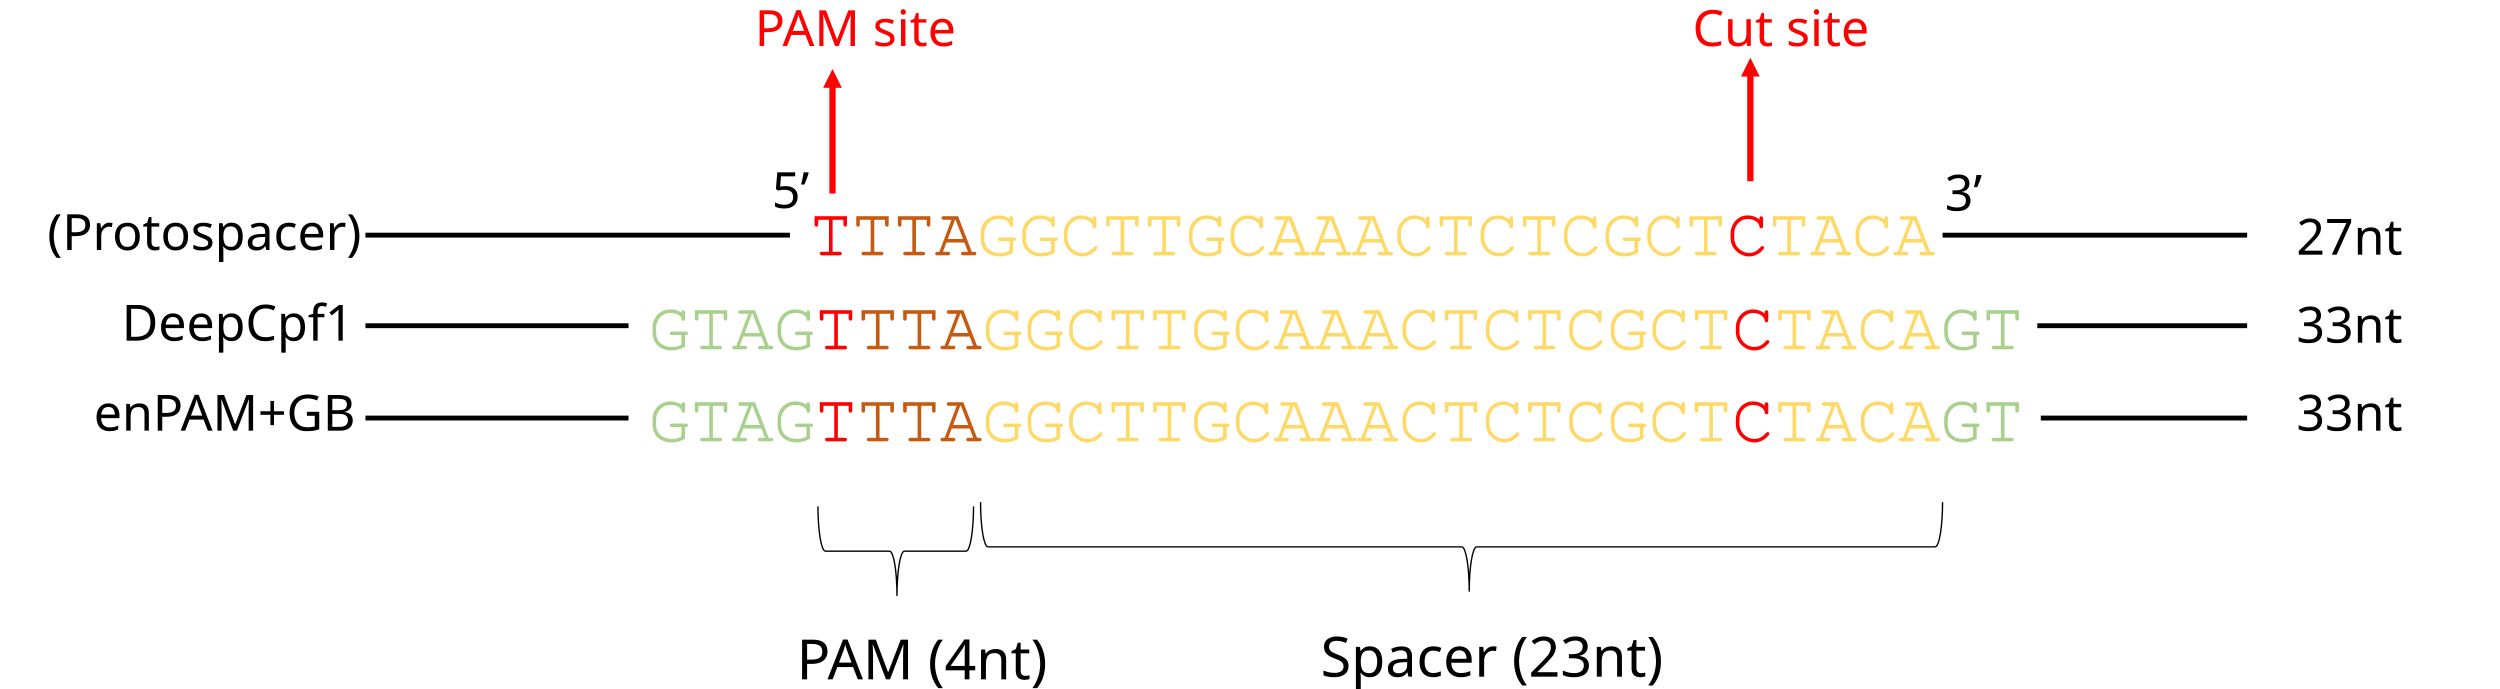
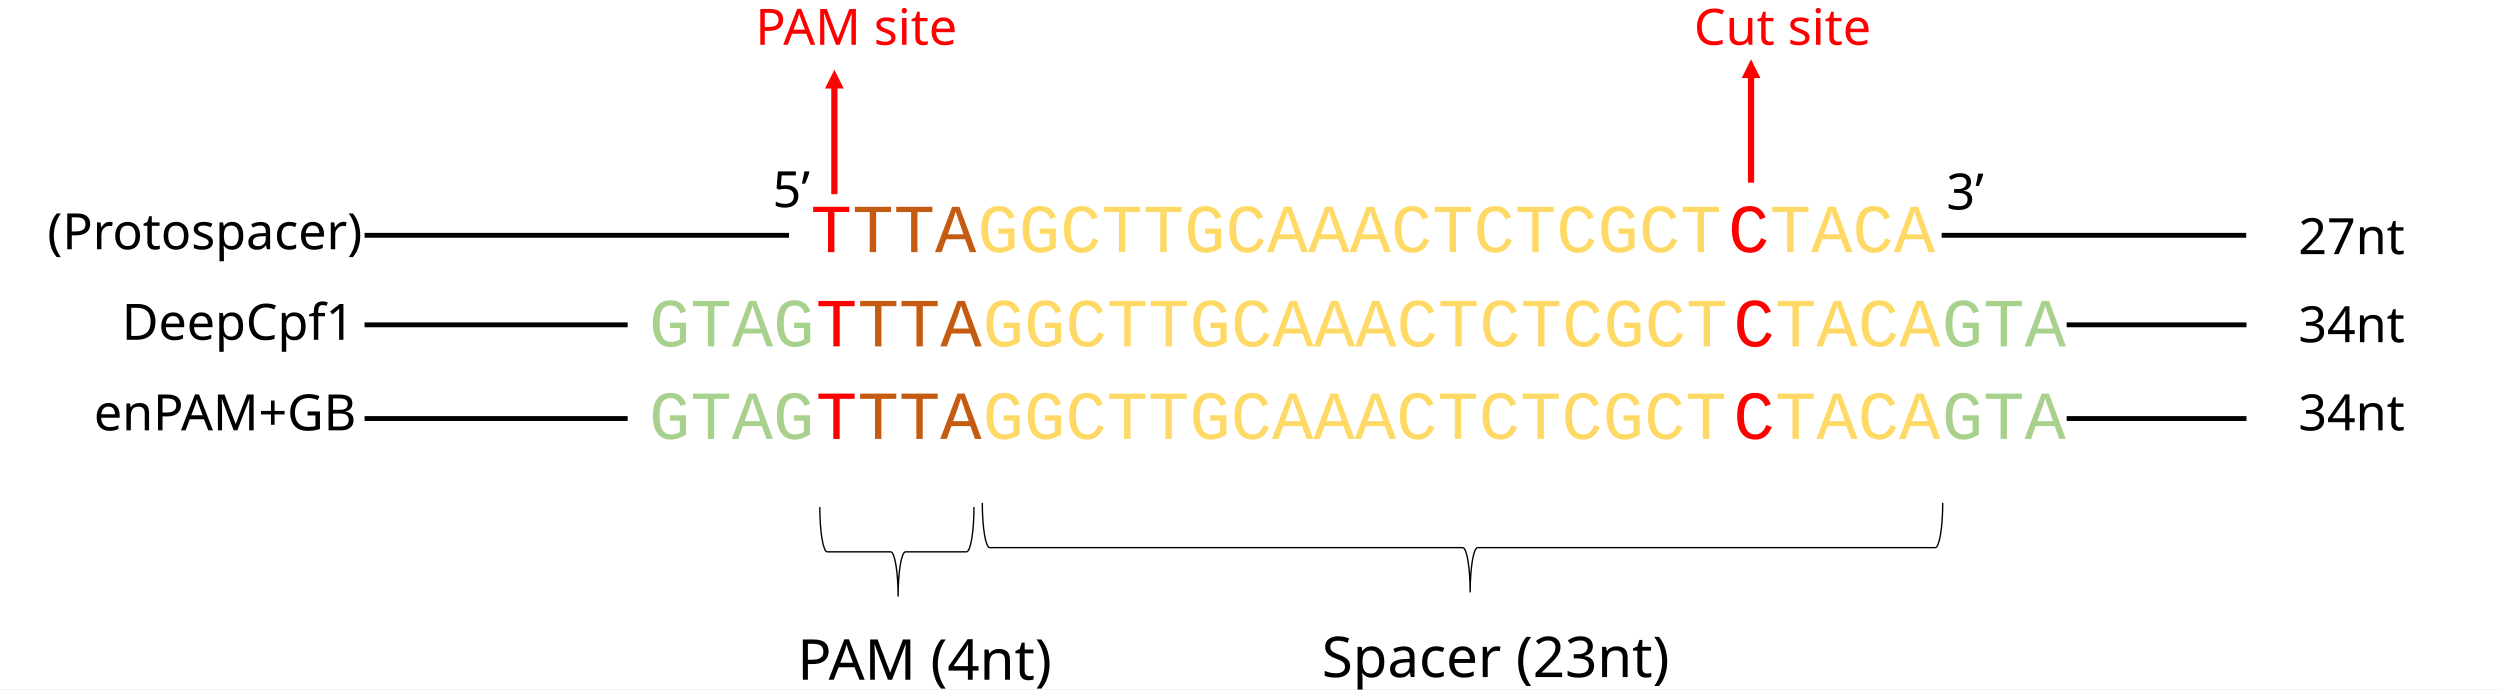
- <svg xmlns="http://www.w3.org/2000/svg" version="1.1" id="svg2" xml:space="preserve" width="1200" height="330.667" viewBox="0 0 1200 330.667">
+ <svg xmlns="http://www.w3.org/2000/svg" version="1.1" id="svg2" xml:space="preserve" width="1200" height="331" viewBox="0 0 1200 331">
  <defs id="defs6">
-     <clipPath clipPathUnits="userSpaceOnUse" id="clipPath20">
-       <path d="M 0,0.08 H 899.76 V 248 H 0 Z" id="path18" />
+     <clipPath clipPathUnits="userSpaceOnUse" id="clipPath16">
+       <path d="M 0,6.1035e-5 H 900 V 248.25 H 0 Z" clip-rule="evenodd" id="path14" />
+     </clipPath>
+     <clipPath clipPathUnits="userSpaceOnUse" id="clipPath26">
+       <path d="M 1.3411e-5,0 H 900 V 248.25 H 1.3411e-5 Z" clip-rule="evenodd" id="path24" />
+     </clipPath>
+     <clipPath clipPathUnits="userSpaceOnUse" id="clipPath38">
+       <path d="M 1.3411e-5,0 H 900 V 248.25 H 1.3411e-5 Z" clip-rule="evenodd" id="path36" />
+     </clipPath>
+     <clipPath clipPathUnits="userSpaceOnUse" id="clipPath50">
+       <path d="M 1.3411e-5,0 H 900 V 248.25 H 1.3411e-5 Z" clip-rule="evenodd" id="path48" />
+     </clipPath>
+     <clipPath clipPathUnits="userSpaceOnUse" id="clipPath62">
+       <path d="M 1.3411e-5,0 H 900 V 248.25 H 1.3411e-5 Z" clip-rule="evenodd" id="path60" />
+     </clipPath>
+     <clipPath clipPathUnits="userSpaceOnUse" id="clipPath74">
+       <path d="M 1.3411e-5,0 H 900 V 248.25 H 1.3411e-5 Z" clip-rule="evenodd" id="path72" />
+     </clipPath>
+     <clipPath clipPathUnits="userSpaceOnUse" id="clipPath92">
+       <path d="M 1.3411e-5,0 H 900 V 248.25 H 1.3411e-5 Z" clip-rule="evenodd" id="path90" />
+     </clipPath>
+     <clipPath clipPathUnits="userSpaceOnUse" id="clipPath104">
+       <path d="M 1.3411e-5,0 H 900 V 248.25 H 1.3411e-5 Z" clip-rule="evenodd" id="path102" />
+     </clipPath>
+     <clipPath clipPathUnits="userSpaceOnUse" id="clipPath118">
+       <path d="M 1.3411e-5,0 H 900 V 248.25 H 1.3411e-5 Z" clip-rule="evenodd" id="path116" />
+     </clipPath>
+     <clipPath clipPathUnits="userSpaceOnUse" id="clipPath130">
+       <path d="M 1.3411e-5,0 H 900 V 248.25 H 1.3411e-5 Z" clip-rule="evenodd" id="path128" />
+     </clipPath>
+     <clipPath clipPathUnits="userSpaceOnUse" id="clipPath142">
+       <path d="M 1.3411e-5,0 H 900 V 248.25 H 1.3411e-5 Z" clip-rule="evenodd" id="path140" />
+     </clipPath>
+     <clipPath clipPathUnits="userSpaceOnUse" id="clipPath154">
+       <path d="M 1.3411e-5,0 H 900 V 248.25 H 1.3411e-5 Z" clip-rule="evenodd" id="path152" />
+     </clipPath>
+     <clipPath clipPathUnits="userSpaceOnUse" id="clipPath166">
+       <path d="M 1.3411e-5,0 H 900 V 248.25 H 1.3411e-5 Z" clip-rule="evenodd" id="path164" />
+     </clipPath>
+     <clipPath clipPathUnits="userSpaceOnUse" id="clipPath178">
+       <path d="M 1.3411e-5,0 H 900 V 248.25 H 1.3411e-5 Z" clip-rule="evenodd" id="path176" />
+     </clipPath>
+     <clipPath clipPathUnits="userSpaceOnUse" id="clipPath190">
+       <path d="M 1.3411e-5,0 H 900 V 248.25 H 1.3411e-5 Z" clip-rule="evenodd" id="path188" />
+     </clipPath>
+     <clipPath clipPathUnits="userSpaceOnUse" id="clipPath202">
+       <path d="M 1.3411e-5,0 H 900 V 248.25 H 1.3411e-5 Z" clip-rule="evenodd" id="path200" />
+     </clipPath>
+     <clipPath clipPathUnits="userSpaceOnUse" id="clipPath214">
+       <path d="M 1.3411e-5,0 H 900 V 248.25 H 1.3411e-5 Z" clip-rule="evenodd" id="path212" />
+     </clipPath>
+     <clipPath clipPathUnits="userSpaceOnUse" id="clipPath230">
+       <path d="M 1.3411e-5,0 H 900 V 248.25 H 1.3411e-5 Z" clip-rule="evenodd" id="path228" />
+     </clipPath>
+     <clipPath clipPathUnits="userSpaceOnUse" id="clipPath242">
+       <path d="M 1.3411e-5,0 H 900 V 248.25 H 1.3411e-5 Z" clip-rule="evenodd" id="path240" />
+     </clipPath>
+     <clipPath clipPathUnits="userSpaceOnUse" id="clipPath254">
+       <path d="M 1.3411e-5,0 H 900 V 248.25 H 1.3411e-5 Z" clip-rule="evenodd" id="path252" />
+     </clipPath>
+     <clipPath clipPathUnits="userSpaceOnUse" id="clipPath266">
+       <path d="M 1.3411e-5,0 H 900 V 248.25 H 1.3411e-5 Z" clip-rule="evenodd" id="path264" />
+     </clipPath>
+     <clipPath clipPathUnits="userSpaceOnUse" id="clipPath278">
+       <path d="M 1.3411e-5,0 H 900 V 248.25 H 1.3411e-5 Z" clip-rule="evenodd" id="path276" />
+     </clipPath>
+     <clipPath clipPathUnits="userSpaceOnUse" id="clipPath290">
+       <path d="M 1.3411e-5,0 H 900 V 248.25 H 1.3411e-5 Z" clip-rule="evenodd" id="path288" />
+     </clipPath>
+     <clipPath clipPathUnits="userSpaceOnUse" id="clipPath302">
+       <path d="M 1.3411e-5,0 H 900 V 248.25 H 1.3411e-5 Z" clip-rule="evenodd" id="path300" />
+     </clipPath>
+     <clipPath clipPathUnits="userSpaceOnUse" id="clipPath318">
+       <path d="M 1.3411e-5,0 H 900 V 248.25 H 1.3411e-5 Z" clip-rule="evenodd" id="path316" />
+     </clipPath>
+     <clipPath clipPathUnits="userSpaceOnUse" id="clipPath330">
+       <path d="M 1.3411e-5,0 H 900 V 248.25 H 1.3411e-5 Z" clip-rule="evenodd" id="path328" />
+     </clipPath>
+     <clipPath clipPathUnits="userSpaceOnUse" id="clipPath342">
+       <path d="M 1.3411e-5,0 H 900 V 248.25 H 1.3411e-5 Z" clip-rule="evenodd" id="path340" />
+     </clipPath>
+     <clipPath clipPathUnits="userSpaceOnUse" id="clipPath354">
+       <path d="M 1.3411e-5,0 H 900 V 248.25 H 1.3411e-5 Z" clip-rule="evenodd" id="path352" />
+     </clipPath>
+     <clipPath clipPathUnits="userSpaceOnUse" id="clipPath366">
+       <path d="M 1.3411e-5,0 H 900 V 248.25 H 1.3411e-5 Z" clip-rule="evenodd" id="path364" />
+     </clipPath>
+     <clipPath clipPathUnits="userSpaceOnUse" id="clipPath378">
+       <path d="M 1.3411e-5,0 H 900 V 248.25 H 1.3411e-5 Z" clip-rule="evenodd" id="path376" />
+     </clipPath>
+     <clipPath clipPathUnits="userSpaceOnUse" id="clipPath390">
+       <path d="M -3.0518e-5,248.25 H 900 V -1.5259e-5 L -3.0518e-5,0" clip-rule="evenodd" id="path388" />
+     </clipPath>
+     <clipPath clipPathUnits="userSpaceOnUse" id="clipPath400">
+       <path d="M 0,248.25 H 900 V -1.5259e-5 L 0,0" clip-rule="evenodd" id="path398" />
+     </clipPath>
+     <clipPath clipPathUnits="userSpaceOnUse" id="clipPath410">
+       <path d="M 1.3411e-5,0 H 900 V 248.25 H 1.3411e-5 Z" clip-rule="evenodd" id="path408" />
+     </clipPath>
+     <clipPath clipPathUnits="userSpaceOnUse" id="clipPath422">
+       <path d="M 1.3411e-5,0 H 900 V 248.25 H 1.3411e-5 Z" clip-rule="evenodd" id="path420" />
    </clipPath>
  </defs>
-   <g id="g10" transform="matrix(1.333333,0,0,-1.333333,0,330.6667)">
-     <g id="g12" />
-     <g id="g14">
-       <g id="g16" clip-path="url(#clipPath20)">
-         <path d="M 0,248 H 899.76 V 0.08 H 0 Z" style="fill:#ffffff;fill-opacity:1;fill-rule:nonzero;stroke:none" id="path22" />
-       </g>
-     </g>
-     <g id="g24">
-       <path d="M 0,248 H 900 V -0.375 H 0 Z" style="fill:#ffffff;fill-opacity:1;fill-rule:nonzero;stroke:none" id="path26" />
-       <g id="g28" transform="matrix(0.24,0,0,0.24,291.5651,-91.83999)">
-         <text transform="matrix(1,0,0,-1,0,1033)" style="font-variant:normal;font-weight:normal;font-size:104.167px;font-family:Courier;-inkscape-font-specification:Courier;writing-mode:lr-tb;fill:#ff0000;fill-opacity:1;fill-rule:nonzero;stroke:none" id="text32">
-           <tspan x="0" y="0" id="tspan30">T</tspan>
-         </text>
-       </g>
-       <g id="g34" transform="matrix(0.24,0,0,0.24,306.5651,-91.83999)">
-         <text transform="matrix(1,0,0,-1,0,1033)" style="font-variant:normal;font-weight:normal;font-size:104.167px;font-family:Courier;-inkscape-font-specification:Courier;writing-mode:lr-tb;fill:#c55a11;fill-opacity:1;fill-rule:nonzero;stroke:none" id="text38">
-           <tspan x="0 62.5 125" y="0" id="tspan36">TTA</tspan>
-         </text>
-       </g>
-       <g id="g40" transform="matrix(0.24,0,0,0.24,351.5651,-91.83999)">
-         <text transform="matrix(1,0,0,-1,0,1033)" style="font-variant:normal;font-weight:normal;font-size:104.167px;font-family:Courier;-inkscape-font-specification:Courier;writing-mode:lr-tb;fill:#ffd966;fill-opacity:1;fill-rule:nonzero;stroke:none" id="text44">
-           <tspan x="0 62.5 125 187.5 250 312.5 375 437.5 500 562.5 625 687.5 750 812.5 875 937.5 1000 1062.5" y="0" id="tspan42">GGCTTGCAAACTCTCGCT</tspan>
-         </text>
-       </g>
-       <g id="g46" transform="matrix(0.24,0,0,0.24,621.5651,-91.83999)">
-         <text transform="matrix(1,0,0,-1,0,1033)" style="font-variant:normal;font-weight:normal;font-size:104.167px;font-family:Courier;-inkscape-font-specification:Courier;writing-mode:lr-tb;fill:#ff0000;fill-opacity:1;fill-rule:nonzero;stroke:none" id="text50">
-           <tspan x="0" y="0" id="tspan48">C</tspan>
-         </text>
-       </g>
-       <g id="g52" transform="matrix(0.24,0,0,0.24,636.5651,-91.83999)">
-         <text transform="matrix(1,0,0,-1,0,1033)" style="font-variant:normal;font-weight:normal;font-size:104.167px;font-family:Courier;-inkscape-font-specification:Courier;writing-mode:lr-tb;fill:#ffd966;fill-opacity:1;fill-rule:nonzero;stroke:none" id="text56">
-           <tspan x="0 62.5 125 187.5" y="0" id="tspan54">TACA</tspan>
-         </text>
-       </g>
-       <g id="g58" transform="matrix(7.874016e-5,0,0,-7.874016e-5,131.5633,163.3489)">
-         <path d="M 0,0 1940587,1" style="fill:none;stroke:#000000;stroke-width:22225;stroke-linecap:butt;stroke-linejoin:miter;stroke-miterlimit:8;stroke-dasharray:none;stroke-opacity:1" id="path60" />
-       </g>
-       <g id="g62" transform="matrix(7.874016e-5,0,0,-7.874016e-5,699.3238,163.3488)">
-         <path d="M 0,0 1392466,1" style="fill:none;stroke:#000000;stroke-width:22225;stroke-linecap:butt;stroke-linejoin:miter;stroke-miterlimit:8;stroke-dasharray:none;stroke-opacity:1" id="path64" />
-       </g>
-       <path d="m 300.824,178.319 10e-5,39.196 h -2.25 l -10e-5,-39.196 z m 2.25,38.071 -3.375,6.75 -3.375,-6.75 z" style="fill:#ff0000;fill-opacity:0.988;fill-rule:nonzero;stroke:none" id="path66" />
-       <g id="g68" transform="matrix(0.24,0,0,0.24,271.7122,-16.47999)">
-         <text transform="matrix(1,0,0,-1,0,1033)" style="font-variant:normal;font-weight:normal;font-size:75px;font-family:Calibri;-inkscape-font-specification:Calibri;writing-mode:lr-tb;fill:#ff0000;fill-opacity:1;fill-rule:nonzero;stroke:none" id="text72">
-           <tspan x="0 33.022 76.245 140.317 157.515 186.712 203.91 228.083" y="0" id="tspan70">PAM site</tspan>
-         </text>
-       </g>
-       <g id="g74" transform="matrix(0.24,0,0,0.24,609.3211,-16.47999)">
-         <text transform="matrix(1,0,0,-1,0,1033)" style="font-variant:normal;font-weight:normal;font-size:75px;font-family:Calibri;-inkscape-font-specification:Calibri;writing-mode:lr-tb;fill:#ff0000;fill-opacity:1;fill-rule:nonzero;stroke:none" id="text78">
-           <tspan x="0 40.103 79.68 104.707 121.935 151.087 168.24 192.442" y="0" id="tspan76">Cut site</tspan>
-         </text>
-       </g>
-       <path d="m 631.253,182.758 1e-4,38.804 h -2.25 l -1e-4,-38.804 z m 2.25,37.679 -3.375,6.75 -3.375,-6.75 z" style="fill:#ff0000;fill-opacity:1;fill-rule:nonzero;stroke:none" id="path80" />
-       <g id="g82" transform="matrix(0.24,0,0,0.24,277.8876,-74.79999)">
-         <text transform="matrix(1,0,0,-1,0,1033)" style="font-variant:normal;font-weight:normal;font-size:75px;font-family:Calibri;-inkscape-font-specification:Calibri;writing-mode:lr-tb;fill:#000000;fill-opacity:1;fill-rule:nonzero;stroke:none" id="text86">
-           <tspan x="0 38.018" y="0" id="tspan84">5’</tspan>
-         </text>
-       </g>
-       <g id="g88" transform="matrix(0.24,0,0,0.24,700.1184,-75.75999)">
-         <text transform="matrix(1,0,0,-1,0,1033)" style="font-variant:normal;font-weight:normal;font-size:75px;font-family:Calibri;-inkscape-font-specification:Calibri;writing-mode:lr-tb;fill:#000000;fill-opacity:1;fill-rule:nonzero;stroke:none" id="text92">
-           <tspan x="0 38.018" y="0" id="tspan90">3’</tspan>
-         </text>
-       </g>
-       <g id="g94" transform="matrix(0.24,0,0,0.24,233.46,-125.68)">
-         <text transform="matrix(1,0,0,-1,0,1033)" style="font-variant:normal;font-weight:normal;font-size:104.167px;font-family:Courier;-inkscape-font-specification:Courier;writing-mode:lr-tb;fill:#a9d18e;fill-opacity:1;fill-rule:nonzero;stroke:none" id="text98">
-           <tspan x="0 62.5 125 187.5" y="0" id="tspan96">GTAG</tspan>
-         </text>
-       </g>
-       <g id="g100" transform="matrix(0.24,0,0,0.24,293.46,-125.68)">
-         <text transform="matrix(1,0,0,-1,0,1033)" style="font-variant:normal;font-weight:normal;font-size:104.167px;font-family:Courier;-inkscape-font-specification:Courier;writing-mode:lr-tb;fill:#ff0000;fill-opacity:1;fill-rule:nonzero;stroke:none" id="text104">
-           <tspan x="0" y="0" id="tspan102">T</tspan>
-         </text>
-       </g>
-       <g id="g106" transform="matrix(0.24,0,0,0.24,308.46,-125.68)">
-         <text transform="matrix(1,0,0,-1,0,1033)" style="font-variant:normal;font-weight:normal;font-size:104.167px;font-family:Courier;-inkscape-font-specification:Courier;writing-mode:lr-tb;fill:#c55a11;fill-opacity:1;fill-rule:nonzero;stroke:none" id="text110">
-           <tspan x="0 62.5 125" y="0" id="tspan108">TTA</tspan>
-         </text>
-       </g>
-       <g id="g112" transform="matrix(0.24,0,0,0.24,353.46,-125.68)">
-         <text transform="matrix(1,0,0,-1,0,1033)" style="font-variant:normal;font-weight:normal;font-size:104.167px;font-family:Courier;-inkscape-font-specification:Courier;writing-mode:lr-tb;fill:#ffd966;fill-opacity:1;fill-rule:nonzero;stroke:none" id="text116">
-           <tspan x="0 62.5 125 187.5 250 312.5 375 437.5 500 562.5 625 687.5 750 812.5 875 937.5 1000 1062.5" y="0" id="tspan114">GGCTTGCAAACTCTCGCT</tspan>
-         </text>
-       </g>
-       <g id="g118" transform="matrix(0.24,0,0,0.24,623.46,-125.68)">
-         <text transform="matrix(1,0,0,-1,0,1033)" style="font-variant:normal;font-weight:normal;font-size:104.167px;font-family:Courier;-inkscape-font-specification:Courier;writing-mode:lr-tb;fill:#ff0000;fill-opacity:1;fill-rule:nonzero;stroke:none" id="text122">
-           <tspan x="0" y="0" id="tspan120">C</tspan>
-         </text>
-       </g>
-       <g id="g124" transform="matrix(0.24,0,0,0.24,638.46,-125.68)">
-         <text transform="matrix(1,0,0,-1,0,1033)" style="font-variant:normal;font-weight:normal;font-size:104.167px;font-family:Courier;-inkscape-font-specification:Courier;writing-mode:lr-tb;fill:#ffd966;fill-opacity:1;fill-rule:nonzero;stroke:none" id="text128">
-           <tspan x="0 62.5 125 187.5" y="0" id="tspan126">TACA</tspan>
-         </text>
-       </g>
-       <g id="g130" transform="matrix(0.24,0,0,0.24,698.46,-125.68)">
-         <text transform="matrix(1,0,0,-1,0,1033)" style="font-variant:normal;font-weight:normal;font-size:104.167px;font-family:Courier;-inkscape-font-specification:Courier;writing-mode:lr-tb;fill:#a9d18e;fill-opacity:1;fill-rule:nonzero;stroke:none" id="text134">
-           <tspan x="0 62.5" y="0" id="tspan132">GT</tspan>
-         </text>
-       </g>
-       <g id="g136" transform="matrix(7.874016e-5,0,0,-7.874016e-5,131.563,130.7396)">
-         <path d="M 0,0 1202652,1" style="fill:none;stroke:#000000;stroke-width:22225;stroke-linecap:butt;stroke-linejoin:miter;stroke-miterlimit:8;stroke-dasharray:none;stroke-opacity:1" id="path138" />
-       </g>
-       <g id="g140" transform="matrix(7.874016e-5,0,0,-7.874016e-5,733.4306,130.7396)">
-         <path d="M 0,0 959315,1" style="fill:none;stroke:#000000;stroke-width:22225;stroke-linecap:butt;stroke-linejoin:miter;stroke-miterlimit:8;stroke-dasharray:none;stroke-opacity:1" id="path142" />
-       </g>
-       <g id="g144" transform="matrix(0.24,0,0,0.24,233.46,-158.8)">
-         <text transform="matrix(1,0,0,-1,0,1033)" style="font-variant:normal;font-weight:normal;font-size:104.167px;font-family:Courier;-inkscape-font-specification:Courier;writing-mode:lr-tb;fill:#a9d18e;fill-opacity:1;fill-rule:nonzero;stroke:none" id="text148">
-           <tspan x="0 62.5 125 187.5" y="0" id="tspan146">GTAG</tspan>
-         </text>
-       </g>
-       <g id="g150" transform="matrix(0.24,0,0,0.24,293.46,-158.8)">
-         <text transform="matrix(1,0,0,-1,0,1033)" style="font-variant:normal;font-weight:normal;font-size:104.167px;font-family:Courier;-inkscape-font-specification:Courier;writing-mode:lr-tb;fill:#ff0000;fill-opacity:1;fill-rule:nonzero;stroke:none" id="text154">
-           <tspan x="0" y="0" id="tspan152">T</tspan>
-         </text>
-       </g>
-       <g id="g156" transform="matrix(0.24,0,0,0.24,308.46,-158.8)">
-         <text transform="matrix(1,0,0,-1,0,1033)" style="font-variant:normal;font-weight:normal;font-size:104.167px;font-family:Courier;-inkscape-font-specification:Courier;writing-mode:lr-tb;fill:#c55a11;fill-opacity:1;fill-rule:nonzero;stroke:none" id="text160">
-           <tspan x="0 62.5 125" y="0" id="tspan158">TTA</tspan>
-         </text>
-       </g>
-       <g id="g162" transform="matrix(0.24,0,0,0.24,353.46,-158.8)">
-         <text transform="matrix(1,0,0,-1,0,1033)" style="font-variant:normal;font-weight:normal;font-size:104.167px;font-family:Courier;-inkscape-font-specification:Courier;writing-mode:lr-tb;fill:#ffd966;fill-opacity:1;fill-rule:nonzero;stroke:none" id="text166">
-           <tspan x="0 62.5 125 187.5 250 312.5 375 437.5 500 562.5 625 687.5 750 812.5 875 937.5 1000 1062.5" y="0" id="tspan164">GGCTTGCAAACTCTCGCT</tspan>
-         </text>
-       </g>
-       <g id="g168" transform="matrix(0.24,0,0,0.24,623.46,-158.8)">
-         <text transform="matrix(1,0,0,-1,0,1033)" style="font-variant:normal;font-weight:normal;font-size:104.167px;font-family:Courier;-inkscape-font-specification:Courier;writing-mode:lr-tb;fill:#ff0000;fill-opacity:1;fill-rule:nonzero;stroke:none" id="text172">
-           <tspan x="0" y="0" id="tspan170">C</tspan>
-         </text>
-       </g>
-       <g id="g174" transform="matrix(0.24,0,0,0.24,638.46,-158.8)">
-         <text transform="matrix(1,0,0,-1,0,1033)" style="font-variant:normal;font-weight:normal;font-size:104.167px;font-family:Courier;-inkscape-font-specification:Courier;writing-mode:lr-tb;fill:#ffd966;fill-opacity:1;fill-rule:nonzero;stroke:none" id="text178">
-           <tspan x="0 62.5 125 187.5" y="0" id="tspan176">TACA</tspan>
-         </text>
-       </g>
-       <g id="g180" transform="matrix(0.24,0,0,0.24,698.46,-158.8)">
-         <text transform="matrix(1,0,0,-1,0,1033)" style="font-variant:normal;font-weight:normal;font-size:104.167px;font-family:Courier;-inkscape-font-specification:Courier;writing-mode:lr-tb;fill:#a9d18e;fill-opacity:1;fill-rule:nonzero;stroke:none" id="text184">
-           <tspan x="0 62.5" y="0" id="tspan182">GT</tspan>
-         </text>
-       </g>
-       <g id="g186" transform="matrix(7.874016e-5,0,0,-7.874016e-5,131.563,97.50267)">
-         <path d="M 0,0 1202652,1" style="fill:none;stroke:#000000;stroke-width:22225;stroke-linecap:butt;stroke-linejoin:miter;stroke-miterlimit:8;stroke-dasharray:none;stroke-opacity:1" id="path188" />
-       </g>
-       <g id="g190" transform="matrix(7.874016e-5,0,0,-7.874016e-5,734.6938,97.50267)">
-         <path d="M 0,0 943273,1" style="fill:none;stroke:#000000;stroke-width:22225;stroke-linecap:butt;stroke-linejoin:miter;stroke-miterlimit:8;stroke-dasharray:none;stroke-opacity:1" id="path192" />
-       </g>
-       <g id="g194" transform="matrix(0.24,0,0,0.24,826.7004,-91.59999)">
-         <text transform="matrix(1,0,0,-1,0,1033)" style="font-variant:normal;font-weight:normal;font-size:75px;font-family:Calibri;-inkscape-font-specification:Calibri;writing-mode:lr-tb;fill:#000000;fill-opacity:1;fill-rule:nonzero;stroke:none" id="text198">
-           <tspan x="0 38.018 76.035 114.953" y="0" id="tspan196">27nt</tspan>
-         </text>
-       </g>
-       <g id="g200" transform="matrix(0.24,0,0,0.24,826.7004,-123.28)">
-         <text transform="matrix(1,0,0,-1,0,1033)" style="font-variant:normal;font-weight:normal;font-size:75px;font-family:Calibri;-inkscape-font-specification:Calibri;writing-mode:lr-tb;fill:#000000;fill-opacity:1;fill-rule:nonzero;stroke:none" id="text204">
-           <tspan x="0 38.018 76.035 114.953" y="0" id="tspan202">33nt</tspan>
-         </text>
-       </g>
-       <g id="g206" transform="matrix(0.24,0,0,0.24,826.7004,-154.96)">
-         <text transform="matrix(1,0,0,-1,0,1033)" style="font-variant:normal;font-weight:normal;font-size:75px;font-family:Calibri;-inkscape-font-specification:Calibri;writing-mode:lr-tb;fill:#000000;fill-opacity:1;fill-rule:nonzero;stroke:none" id="text210">
-           <tspan x="0 38.018 76.035 114.953" y="0" id="tspan208">33nt</tspan>
-         </text>
-       </g>
-       <g id="g212" transform="matrix(0.24,0,0,0.24,43.84232,-122.56)">
-         <text transform="matrix(1,0,0,-1,0,1033)" style="font-variant:normal;font-weight:normal;font-size:75px;font-family:Calibri;-inkscape-font-specification:Calibri;writing-mode:lr-tb;fill:#000000;fill-opacity:1;fill-rule:nonzero;stroke:none" id="text216">
-           <tspan x="0 46.357 83.865 121.373 160.98 201.113 240.045 262.927" y="0" id="tspan214">DeepCpf1</tspan>
-         </text>
-       </g>
-       <g id="g218" transform="matrix(0.24,0,0,0.24,33.76732,-154.96)">
-         <text transform="matrix(1,0,0,-1,0,1033)" style="font-variant:normal;font-weight:normal;font-size:75px;font-family:Calibri;-inkscape-font-specification:Calibri;writing-mode:lr-tb;fill:#000000;fill-opacity:1;fill-rule:nonzero;stroke:none" id="text222">
-           <tspan x="0 37.5 77.1 110.1 153.3 217.35 254.85 302.25" y="0" id="tspan220">enPAM+GB</tspan>
-         </text>
-       </g>
-       <g id="g224" transform="matrix(0.24,0,0,0.24,17.04,-89.91999)">
-         <text transform="matrix(1,0,0,-1,0,1033)" style="font-variant:normal;font-weight:normal;font-size:75px;font-family:Calibri;-inkscape-font-specification:Calibri;writing-mode:lr-tb;fill:#000000;fill-opacity:1;fill-rule:nonzero;stroke:none" id="text228">
-           <tspan x="0 22.92 61.44 86.235 125.805 150.075 189.645 218.79 258.36 294.33 326.1 363.57 389.64" y="0" id="tspan226">(Protospacer)</tspan>
-         </text>
-       </g>
-       <g id="g230" transform="matrix(0,7.874016e-5,7.874016e-5,0,352.9984,35.01981)">
-         <path d="m 409146.1,4398338 c -112982.6,0 -204573.1,-15264 -204573.1,-34094 V 2268405 c 0,-18829 -91590.4,-34094 -204573,-34094 112982.6,0 204573,-15264 204573,-34093 V 34093.85 C 204573,15264.34 296163.5,0 409146.1,0" style="fill:none;stroke:#000000;stroke-width:6350;stroke-linecap:butt;stroke-linejoin:miter;stroke-miterlimit:8;stroke-dasharray:none;stroke-opacity:1" id="path232" />
-       </g>
-       <g id="g234" transform="matrix(0,7.874016e-5,7.874016e-5,0,294.4623,33.46867)">
-         <path d="m 409377,711327 c -113046.6,0 -204688.9,-15273 -204688.9,-34113.2 l 0.8,-281753.6 C 204688.9,376620 113046.6,361347 0,361347 c 113046.6,0 204688.9,-15273 204688.9,-34113.2 V 34113.2 C 204688.9,15273 296331.2,0 409377.8,0" style="fill:none;stroke:#000000;stroke-width:6350;stroke-linecap:butt;stroke-linejoin:miter;stroke-miterlimit:8;stroke-dasharray:none;stroke-opacity:1" id="path236" />
-       </g>
-       <g id="g238" transform="matrix(0.24,0,0,0.24,475.4405,-243.52)">
-         <text transform="matrix(1,0,0,-1,0,1033)" style="font-variant:normal;font-weight:normal;font-size:83.333px;font-family:Calibri;-inkscape-font-specification:Calibri;writing-mode:lr-tb;fill:#000000;fill-opacity:1;fill-rule:nonzero;stroke:none" id="text242">
-           <tspan x="0 38.542 82.292 122.392 157.808 199.475 228.642 247.392 272.908 315.1 357.292 400.267 428.392" y="0" id="tspan240">Spacer (23nt)</tspan>
-         </text>
-       </g>
-       <g id="g244" transform="matrix(0.24,0,0,0.24,286.816,-244.48)">
-         <text transform="matrix(1,0,0,-1,0,1033)" style="font-variant:normal;font-weight:normal;font-size:83.333px;font-family:Calibri;-inkscape-font-specification:Calibri;writing-mode:lr-tb;fill:#000000;fill-opacity:1;fill-rule:nonzero;stroke:none" id="text248">
-           <tspan x="0 37.083 85.5 156.833 175.583 201.083 243.25 286.25 314.417" y="0" id="tspan246">PAM (4nt)</tspan>
+   <g id="g8" transform="matrix(1.333333,0,0,-1.333333,0,331)">
+     <g id="g10">
+       <g id="g12" clip-path="url(#clipPath16)">
+         <path d="m 0,0.125 h 900 v 248.13 H 0 Z" style="fill:#ffffff;fill-opacity:1;fill-rule:evenodd;stroke:none" id="path18" />
+       </g>
+     </g>
+     <g id="g20">
+       <g id="g22" clip-path="url(#clipPath26)">
+         <text transform="matrix(1,0,0,-1,291.8,157.48)" style="font-variant:normal;font-weight:normal;font-size:24.8px;font-family:'Courier New';-inkscape-font-specification:CourierNewPSMT;writing-mode:lr-tb;fill:#ff0000;fill-opacity:1;fill-rule:nonzero;stroke:none" id="text30">
+           <tspan x="0" y="0" id="tspan28">T</tspan>
+         </text>
+       </g>
+     </g>
+     <g id="g32">
+       <g id="g34" clip-path="url(#clipPath38)">
+         <text transform="matrix(1,0,0,-1,306.83,157.48)" style="font-variant:normal;font-weight:normal;font-size:24.8px;font-family:'Courier New';-inkscape-font-specification:CourierNewPSMT;writing-mode:lr-tb;fill:#c55a11;fill-opacity:1;fill-rule:nonzero;stroke:none" id="text42">
+           <tspan x="0 15 30" y="0" id="tspan40">TTA</tspan>
+         </text>
+       </g>
+     </g>
+     <g id="g44">
+       <g id="g46" clip-path="url(#clipPath50)">
+         <text transform="matrix(1,0,0,-1,351.88,157.48)" style="font-variant:normal;font-weight:normal;font-size:24.8px;font-family:'Courier New';-inkscape-font-specification:CourierNewPSMT;writing-mode:lr-tb;fill:#ffd966;fill-opacity:1;fill-rule:nonzero;stroke:none" id="text54">
+           <tspan x="0 15 30 45 60 75 90 105 120 135 150 165 180 195 210 225 240 255" y="0" id="tspan52">GGCTTGCAAACTCTCGCT</tspan>
+         </text>
+       </g>
+     </g>
+     <g id="g56">
+       <g id="g58" clip-path="url(#clipPath62)">
+         <text transform="matrix(1,0,0,-1,622.1,157.48)" style="font-variant:normal;font-weight:normal;font-size:24.8px;font-family:'Courier New';-inkscape-font-specification:CourierNewPSMT;writing-mode:lr-tb;fill:#ff0000;fill-opacity:1;fill-rule:nonzero;stroke:none" id="text66">
+           <tspan x="0" y="0" id="tspan64">C</tspan>
+         </text>
+       </g>
+     </g>
+     <g id="g68">
+       <g id="g70" clip-path="url(#clipPath74)">
+         <text transform="matrix(1,0,0,-1,637.1,157.48)" style="font-variant:normal;font-weight:normal;font-size:24.8px;font-family:'Courier New';-inkscape-font-specification:CourierNewPSMT;writing-mode:lr-tb;fill:#ffd966;fill-opacity:1;fill-rule:nonzero;stroke:none" id="text78">
+           <tspan x="0 15.025 30.05 45.075" y="0" id="tspan76">TACA</tspan>
+         </text>
+       </g>
+     </g>
+     <path d="m 131.25,163.54 h 152.8" style="fill:none;stroke:#000000;stroke-width:1.75;stroke-linecap:butt;stroke-linejoin:miter;stroke-miterlimit:10;stroke-dasharray:none;stroke-opacity:1" id="path80" />
+     <path d="M 699,163.54 H 808.64" style="fill:none;stroke:#000000;stroke-width:1.75;stroke-linecap:butt;stroke-linejoin:miter;stroke-miterlimit:10;stroke-dasharray:none;stroke-opacity:1" id="path82" />
+     <path d="m 301.5,178.34 v 39.18 h -2.25 v -39.18 z m 2.25,38.05 -3.37,6.75 -3.38,-6.75 z" style="fill:#ff0000;fill-opacity:0.988;fill-rule:nonzero;stroke:none" id="path84" />
+     <g id="g86">
+       <g id="g88" clip-path="url(#clipPath92)">
+         <text transform="matrix(1,0,0,-1,271.95,232.13)" style="font-variant:normal;font-weight:normal;font-size:18.05px;font-family:Calibri;-inkscape-font-specification:Calibri;writing-mode:lr-tb;fill:#ff0000;fill-opacity:1;fill-rule:nonzero;stroke:none" id="text96">
+           <tspan x="0 8.249 17.996 33.735 37.49 44.981 48.735 54.782" y="0" id="tspan94">PAM site</tspan>
+         </text>
+       </g>
+     </g>
+     <g id="g98">
+       <g id="g100" clip-path="url(#clipPath104)">
+         <text transform="matrix(1,0,0,-1,609.82,232.13)" style="font-variant:normal;font-weight:normal;font-size:18.05px;font-family:Calibri;-inkscape-font-specification:Calibri;writing-mode:lr-tb;fill:#ff0000;fill-opacity:1;fill-rule:nonzero;stroke:none" id="text108">
+           <tspan x="0 9.765 19.53 25.577 29.331 36.1 40.612 46.659" y="0" id="tspan106">Cut site</tspan>
+         </text>
+       </g>
+     </g>
+     <path d="m 631.5,182.48 v 38.78 h -2.25 v -38.78 z m 2.25,37.66 -3.38,6.75 -3.37,-6.75 z" style="fill:#ff0000;fill-opacity:1;fill-rule:nonzero;stroke:none" id="path110" />
+     <g id="g112">
+       <g id="g114" clip-path="url(#clipPath118)">
+         <text transform="matrix(1,0,0,-1,278.13,173.68)" style="font-variant:normal;font-weight:normal;font-size:18.025px;font-family:Calibri;-inkscape-font-specification:Calibri;writing-mode:lr-tb;fill:#000000;fill-opacity:1;fill-rule:nonzero;stroke:none" id="text122">
+           <tspan x="0 9" y="0" id="tspan120">5’</tspan>
+         </text>
+       </g>
+     </g>
+     <g id="g124">
+       <g id="g126" clip-path="url(#clipPath130)">
+         <text transform="matrix(1,0,0,-1,700.7,172.85)" style="font-variant:normal;font-weight:normal;font-size:18.025px;font-family:Calibri;-inkscape-font-specification:Calibri;writing-mode:lr-tb;fill:#000000;fill-opacity:1;fill-rule:nonzero;stroke:none" id="text134">
+           <tspan x="0 9.025" y="0" id="tspan132">3’</tspan>
+         </text>
+       </g>
+     </g>
+     <g id="g136">
+       <g id="g138" clip-path="url(#clipPath142)">
+         <text transform="matrix(1,0,0,-1,233.65,123.55)" style="font-variant:normal;font-weight:normal;font-size:24.825px;font-family:'Courier New';-inkscape-font-specification:CourierNewPSMT;writing-mode:lr-tb;fill:#a9d18e;fill-opacity:1;fill-rule:nonzero;stroke:none" id="text146">
+           <tspan x="0 15.025 30.05 45.075" y="0" id="tspan144">GTAG</tspan>
+         </text>
+       </g>
+     </g>
+     <g id="g148">
+       <g id="g150" clip-path="url(#clipPath154)">
+         <text transform="matrix(1,0,0,-1,293.7,123.55)" style="font-variant:normal;font-weight:normal;font-size:24.825px;font-family:'Courier New';-inkscape-font-specification:CourierNewPSMT;writing-mode:lr-tb;fill:#ff0000;fill-opacity:1;fill-rule:nonzero;stroke:none" id="text158">
+           <tspan x="0" y="0" id="tspan156">T</tspan>
+         </text>
+       </g>
+     </g>
+     <g id="g160">
+       <g id="g162" clip-path="url(#clipPath166)">
+         <text transform="matrix(1,0,0,-1,308.72,123.55)" style="font-variant:normal;font-weight:normal;font-size:24.825px;font-family:'Courier New';-inkscape-font-specification:CourierNewPSMT;writing-mode:lr-tb;fill:#c55a11;fill-opacity:1;fill-rule:nonzero;stroke:none" id="text170">
+           <tspan x="0 15 30" y="0" id="tspan168">TTA</tspan>
+         </text>
+       </g>
+     </g>
+     <g id="g172">
+       <g id="g174" clip-path="url(#clipPath178)">
+         <text transform="matrix(1,0,0,-1,353.75,123.55)" style="font-variant:normal;font-weight:normal;font-size:24.825px;font-family:'Courier New';-inkscape-font-specification:CourierNewPSMT;writing-mode:lr-tb;fill:#ffd966;fill-opacity:1;fill-rule:nonzero;stroke:none" id="text182">
+           <tspan x="0 15.025 30.05 45.075 60.1 75.125 90.15 105.175 120.2 135.225 150.25 165.275 180.3 195.325 210.35 225.375 240.4 255.425" y="0" id="tspan180">GGCTTGCAAACTCTCGCT</tspan>
+         </text>
+       </g>
+     </g>
+     <g id="g184">
+       <g id="g186" clip-path="url(#clipPath190)">
+         <text transform="matrix(1,0,0,-1,624,123.55)" style="font-variant:normal;font-weight:normal;font-size:24.825px;font-family:'Courier New';-inkscape-font-specification:CourierNewPSMT;writing-mode:lr-tb;fill:#ff0000;fill-opacity:1;fill-rule:nonzero;stroke:none" id="text194">
+           <tspan x="0" y="0" id="tspan192">C</tspan>
+         </text>
+       </g>
+     </g>
+     <g id="g196">
+       <g id="g198" clip-path="url(#clipPath202)">
+         <text transform="matrix(1,0,0,-1,639,123.55)" style="font-variant:normal;font-weight:normal;font-size:24.825px;font-family:'Courier New';-inkscape-font-specification:CourierNewPSMT;writing-mode:lr-tb;fill:#ffd966;fill-opacity:1;fill-rule:nonzero;stroke:none" id="text206">
+           <tspan x="0 15.025 30.05 45.075" y="0" id="tspan204">TACA</tspan>
+         </text>
+       </g>
+     </g>
+     <g id="g208">
+       <g id="g210" clip-path="url(#clipPath214)">
+         <text transform="matrix(1,0,0,-1,699.05,123.55)" style="font-variant:normal;font-weight:normal;font-size:24.825px;font-family:'Courier New';-inkscape-font-specification:CourierNewPSMT;writing-mode:lr-tb;fill:#a9d18e;fill-opacity:1;fill-rule:nonzero;stroke:none" id="text218">
+           <tspan x="0 15.025 30.05" y="0" id="tspan216">GTA</tspan>
+         </text>
+       </g>
+     </g>
+     <path d="m 131.25,131.31 h 94.7" style="fill:none;stroke:#000000;stroke-width:1.75;stroke-linecap:butt;stroke-linejoin:miter;stroke-miterlimit:10;stroke-dasharray:none;stroke-opacity:1" id="path220" />
+     <path d="m 744,131.31 h 64.73" style="fill:none;stroke:#000000;stroke-width:1.75;stroke-linecap:butt;stroke-linejoin:miter;stroke-miterlimit:10;stroke-dasharray:none;stroke-opacity:1" id="path222" />
+     <g id="g224">
+       <g id="g226" clip-path="url(#clipPath230)">
+         <text transform="matrix(1,0,0,-1,233.65,90.225)" style="font-variant:normal;font-weight:normal;font-size:24.8px;font-family:'Courier New';-inkscape-font-specification:CourierNewPSMT;writing-mode:lr-tb;fill:#a9d18e;fill-opacity:1;fill-rule:nonzero;stroke:none" id="text234">
+           <tspan x="0 15.025 30.05 45.075" y="0" id="tspan232">GTAG</tspan>
+         </text>
+       </g>
+     </g>
+     <g id="g236">
+       <g id="g238" clip-path="url(#clipPath242)">
+         <text transform="matrix(1,0,0,-1,293.7,90.225)" style="font-variant:normal;font-weight:normal;font-size:24.8px;font-family:'Courier New';-inkscape-font-specification:CourierNewPSMT;writing-mode:lr-tb;fill:#ff0000;fill-opacity:1;fill-rule:nonzero;stroke:none" id="text246">
+           <tspan x="0" y="0" id="tspan244">T</tspan>
+         </text>
+       </g>
+     </g>
+     <g id="g248">
+       <g id="g250" clip-path="url(#clipPath254)">
+         <text transform="matrix(1,0,0,-1,308.72,90.225)" style="font-variant:normal;font-weight:normal;font-size:24.8px;font-family:'Courier New';-inkscape-font-specification:CourierNewPSMT;writing-mode:lr-tb;fill:#c55a11;fill-opacity:1;fill-rule:nonzero;stroke:none" id="text258">
+           <tspan x="0 15 30" y="0" id="tspan256">TTA</tspan>
+         </text>
+       </g>
+     </g>
+     <g id="g260">
+       <g id="g262" clip-path="url(#clipPath266)">
+         <text transform="matrix(1,0,0,-1,353.75,90.225)" style="font-variant:normal;font-weight:normal;font-size:24.8px;font-family:'Courier New';-inkscape-font-specification:CourierNewPSMT;writing-mode:lr-tb;fill:#ffd966;fill-opacity:1;fill-rule:nonzero;stroke:none" id="text270">
+           <tspan x="0 15.025 30.05 45.075 60.1 75.125 90.15 105.175 120.2 135.225 150.25 165.275 180.3 195.325 210.35 225.375 240.4 255.425" y="0" id="tspan268">GGCTTGCAAACTCTCGCT</tspan>
+         </text>
+       </g>
+     </g>
+     <g id="g272">
+       <g id="g274" clip-path="url(#clipPath278)">
+         <text transform="matrix(1,0,0,-1,624,90.225)" style="font-variant:normal;font-weight:normal;font-size:24.8px;font-family:'Courier New';-inkscape-font-specification:CourierNewPSMT;writing-mode:lr-tb;fill:#ff0000;fill-opacity:1;fill-rule:nonzero;stroke:none" id="text282">
+           <tspan x="0" y="0" id="tspan280">C</tspan>
+         </text>
+       </g>
+     </g>
+     <g id="g284">
+       <g id="g286" clip-path="url(#clipPath290)">
+         <text transform="matrix(1,0,0,-1,639,90.225)" style="font-variant:normal;font-weight:normal;font-size:24.8px;font-family:'Courier New';-inkscape-font-specification:CourierNewPSMT;writing-mode:lr-tb;fill:#ffd966;fill-opacity:1;fill-rule:nonzero;stroke:none" id="text294">
+           <tspan x="0 15.025 30.05 45.075" y="0" id="tspan292">TACA</tspan>
+         </text>
+       </g>
+     </g>
+     <g id="g296">
+       <g id="g298" clip-path="url(#clipPath302)">
+         <text transform="matrix(1,0,0,-1,699.05,90.225)" style="font-variant:normal;font-weight:normal;font-size:24.8px;font-family:'Courier New';-inkscape-font-specification:CourierNewPSMT;writing-mode:lr-tb;fill:#a9d18e;fill-opacity:1;fill-rule:nonzero;stroke:none" id="text306">
+           <tspan x="0 15.025 30.05" y="0" id="tspan304">GTA</tspan>
+         </text>
+       </g>
+     </g>
+     <path d="m 131.25,97.576 h 94.7" style="fill:none;stroke:#000000;stroke-width:1.75;stroke-linecap:butt;stroke-linejoin:miter;stroke-miterlimit:10;stroke-dasharray:none;stroke-opacity:1" id="path308" />
+     <path d="m 744,97.576 h 64.73" style="fill:none;stroke:#000000;stroke-width:1.75;stroke-linecap:butt;stroke-linejoin:miter;stroke-miterlimit:10;stroke-dasharray:none;stroke-opacity:1" id="path310" />
+     <g id="g312">
+       <g id="g314" clip-path="url(#clipPath318)">
+         <text transform="matrix(1,0,0,-1,827.4,156.77)" style="font-variant:normal;font-weight:normal;font-size:18.05px;font-family:Calibri;-inkscape-font-specification:Calibri;writing-mode:lr-tb;fill:#000000;fill-opacity:1;fill-rule:nonzero;stroke:none" id="text322">
+           <tspan x="0 9.007 18.014 27.743" y="0" id="tspan320">27nt</tspan>
+         </text>
+       </g>
+     </g>
+     <g id="g324">
+       <g id="g326" clip-path="url(#clipPath330)">
+         <text transform="matrix(1,0,0,-1,827.4,125.05)" style="font-variant:normal;font-weight:normal;font-size:18.05px;font-family:Calibri;-inkscape-font-specification:Calibri;writing-mode:lr-tb;fill:#000000;fill-opacity:1;fill-rule:nonzero;stroke:none" id="text334">
+           <tspan x="0 9.007 18.014 27.743" y="0" id="tspan332">34nt</tspan>
+         </text>
+       </g>
+     </g>
+     <g id="g336">
+       <g id="g338" clip-path="url(#clipPath342)">
+         <text transform="matrix(1,0,0,-1,827.4,93.325)" style="font-variant:normal;font-weight:normal;font-size:18.05px;font-family:Calibri;-inkscape-font-specification:Calibri;writing-mode:lr-tb;fill:#000000;fill-opacity:1;fill-rule:nonzero;stroke:none" id="text346">
+           <tspan x="0 9.007 18.014 27.743" y="0" id="tspan344">34nt</tspan>
+         </text>
+       </g>
+     </g>
+     <g id="g348">
+       <g id="g350" clip-path="url(#clipPath354)">
+         <text transform="matrix(1,0,0,-1,43.875,125.93)" style="font-variant:normal;font-weight:normal;font-size:18.05px;font-family:Calibri;-inkscape-font-specification:Calibri;writing-mode:lr-tb;fill:#000000;fill-opacity:1;fill-rule:nonzero;stroke:none" id="text358">
+           <tspan x="0 11.263 20.252 29.295 39.06 48.085 57.85 63.103" y="0" id="tspan356">DeepCpf1</tspan>
+         </text>
+       </g>
+     </g>
+     <g id="g360">
+       <g id="g362" clip-path="url(#clipPath366)">
+         <text transform="matrix(1,0,0,-1,33.8,93.325)" style="font-variant:normal;font-weight:normal;font-size:18.05px;font-family:Calibri;-inkscape-font-specification:Calibri;writing-mode:lr-tb;fill:#000000;fill-opacity:1;fill-rule:nonzero;stroke:none" id="text370">
+           <tspan x="0 8.989 18.736 26.245 36.696 52.471 61.46 72.723" y="0" id="tspan368">enPAM+GB</tspan>
+         </text>
+       </g>
+     </g>
+     <g id="g372">
+       <g id="g374" clip-path="url(#clipPath378)">
+         <text transform="matrix(1,0,0,-1,17.05,158.52)" style="font-variant:normal;font-weight:normal;font-size:18.05px;font-family:Calibri;-inkscape-font-specification:Calibri;writing-mode:lr-tb;fill:#000000;fill-opacity:1;fill-rule:nonzero;stroke:none" id="text382">
+           <tspan x="0 5.253 15.018 21.01 30.035 36.082 45.793 52.544 62.309 70.557 78.066 87.055 93.824" y="0" id="tspan380">(Protospacer)</tspan>
+         </text>
+       </g>
+     </g>
+     <g id="g384">
+       <g id="g386" clip-path="url(#clipPath390)">
+         <path d="m 699.38,67.216 c 0,-8.901 -1.21,-16.117 -2.69,-16.117 H 531.95 c -1.48,0 -2.69,-7.215 -2.69,-16.117 0,8.902 -1.2,16.117 -2.68,16.117 H 356.31 c -1.48,0 -2.68,7.216 -2.68,16.117" style="fill:none;stroke:#000000;stroke-width:0.5;stroke-linecap:butt;stroke-linejoin:miter;stroke-miterlimit:10;stroke-dasharray:none;stroke-opacity:1" id="path392" />
+       </g>
+     </g>
+     <g id="g394">
+       <g id="g396" clip-path="url(#clipPath400)">
+         <path d="m 350.63,65.717 c 0,-8.901 -1.21,-16.117 -2.69,-16.117 h -21.93 c -1.49,0 -2.69,-7.216 -2.69,-16.117 0,8.901 -1.2,16.117 -2.69,16.117 h -22.82 c -1.48,0 -2.68,7.216 -2.68,16.117" style="fill:none;stroke:#000000;stroke-width:0.5;stroke-linecap:butt;stroke-linejoin:miter;stroke-miterlimit:10;stroke-dasharray:none;stroke-opacity:1" id="path402" />
+       </g>
+     </g>
+     <g id="g404">
+       <g id="g406" clip-path="url(#clipPath410)">
+         <text transform="matrix(1,0,0,-1,475.85,4.5)" style="font-variant:normal;font-weight:normal;font-size:20.3px;font-family:Calibri;-inkscape-font-specification:Calibri;writing-mode:lr-tb;fill:#000000;fill-opacity:1;fill-rule:nonzero;stroke:none" id="text414">
+           <tspan x="0 8.993 19.488 29.212 38.225 47.969 54.729 59.235 65.244 75.719 85.463 95.958 102.759" y="0" id="tspan412">Spacer (23nt)</tspan>
+         </text>
+       </g>
+     </g>
+     <g id="g416">
+       <g id="g418" clip-path="url(#clipPath422)">
+         <text transform="matrix(1,0,0,-1,287.05,3.55)" style="font-variant:normal;font-weight:normal;font-size:20.3px;font-family:Calibri;-inkscape-font-specification:Calibri;writing-mode:lr-tb;fill:#000000;fill-opacity:1;fill-rule:nonzero;stroke:none" id="text426">
+           <tspan x="0 9.033 20.3 37.575 42.082 48.111 58.606 69.121 75.922" y="0" id="tspan424">PAM (4nt)</tspan>
        </text>
      </g>
    </g>
  </g>
</svg>
